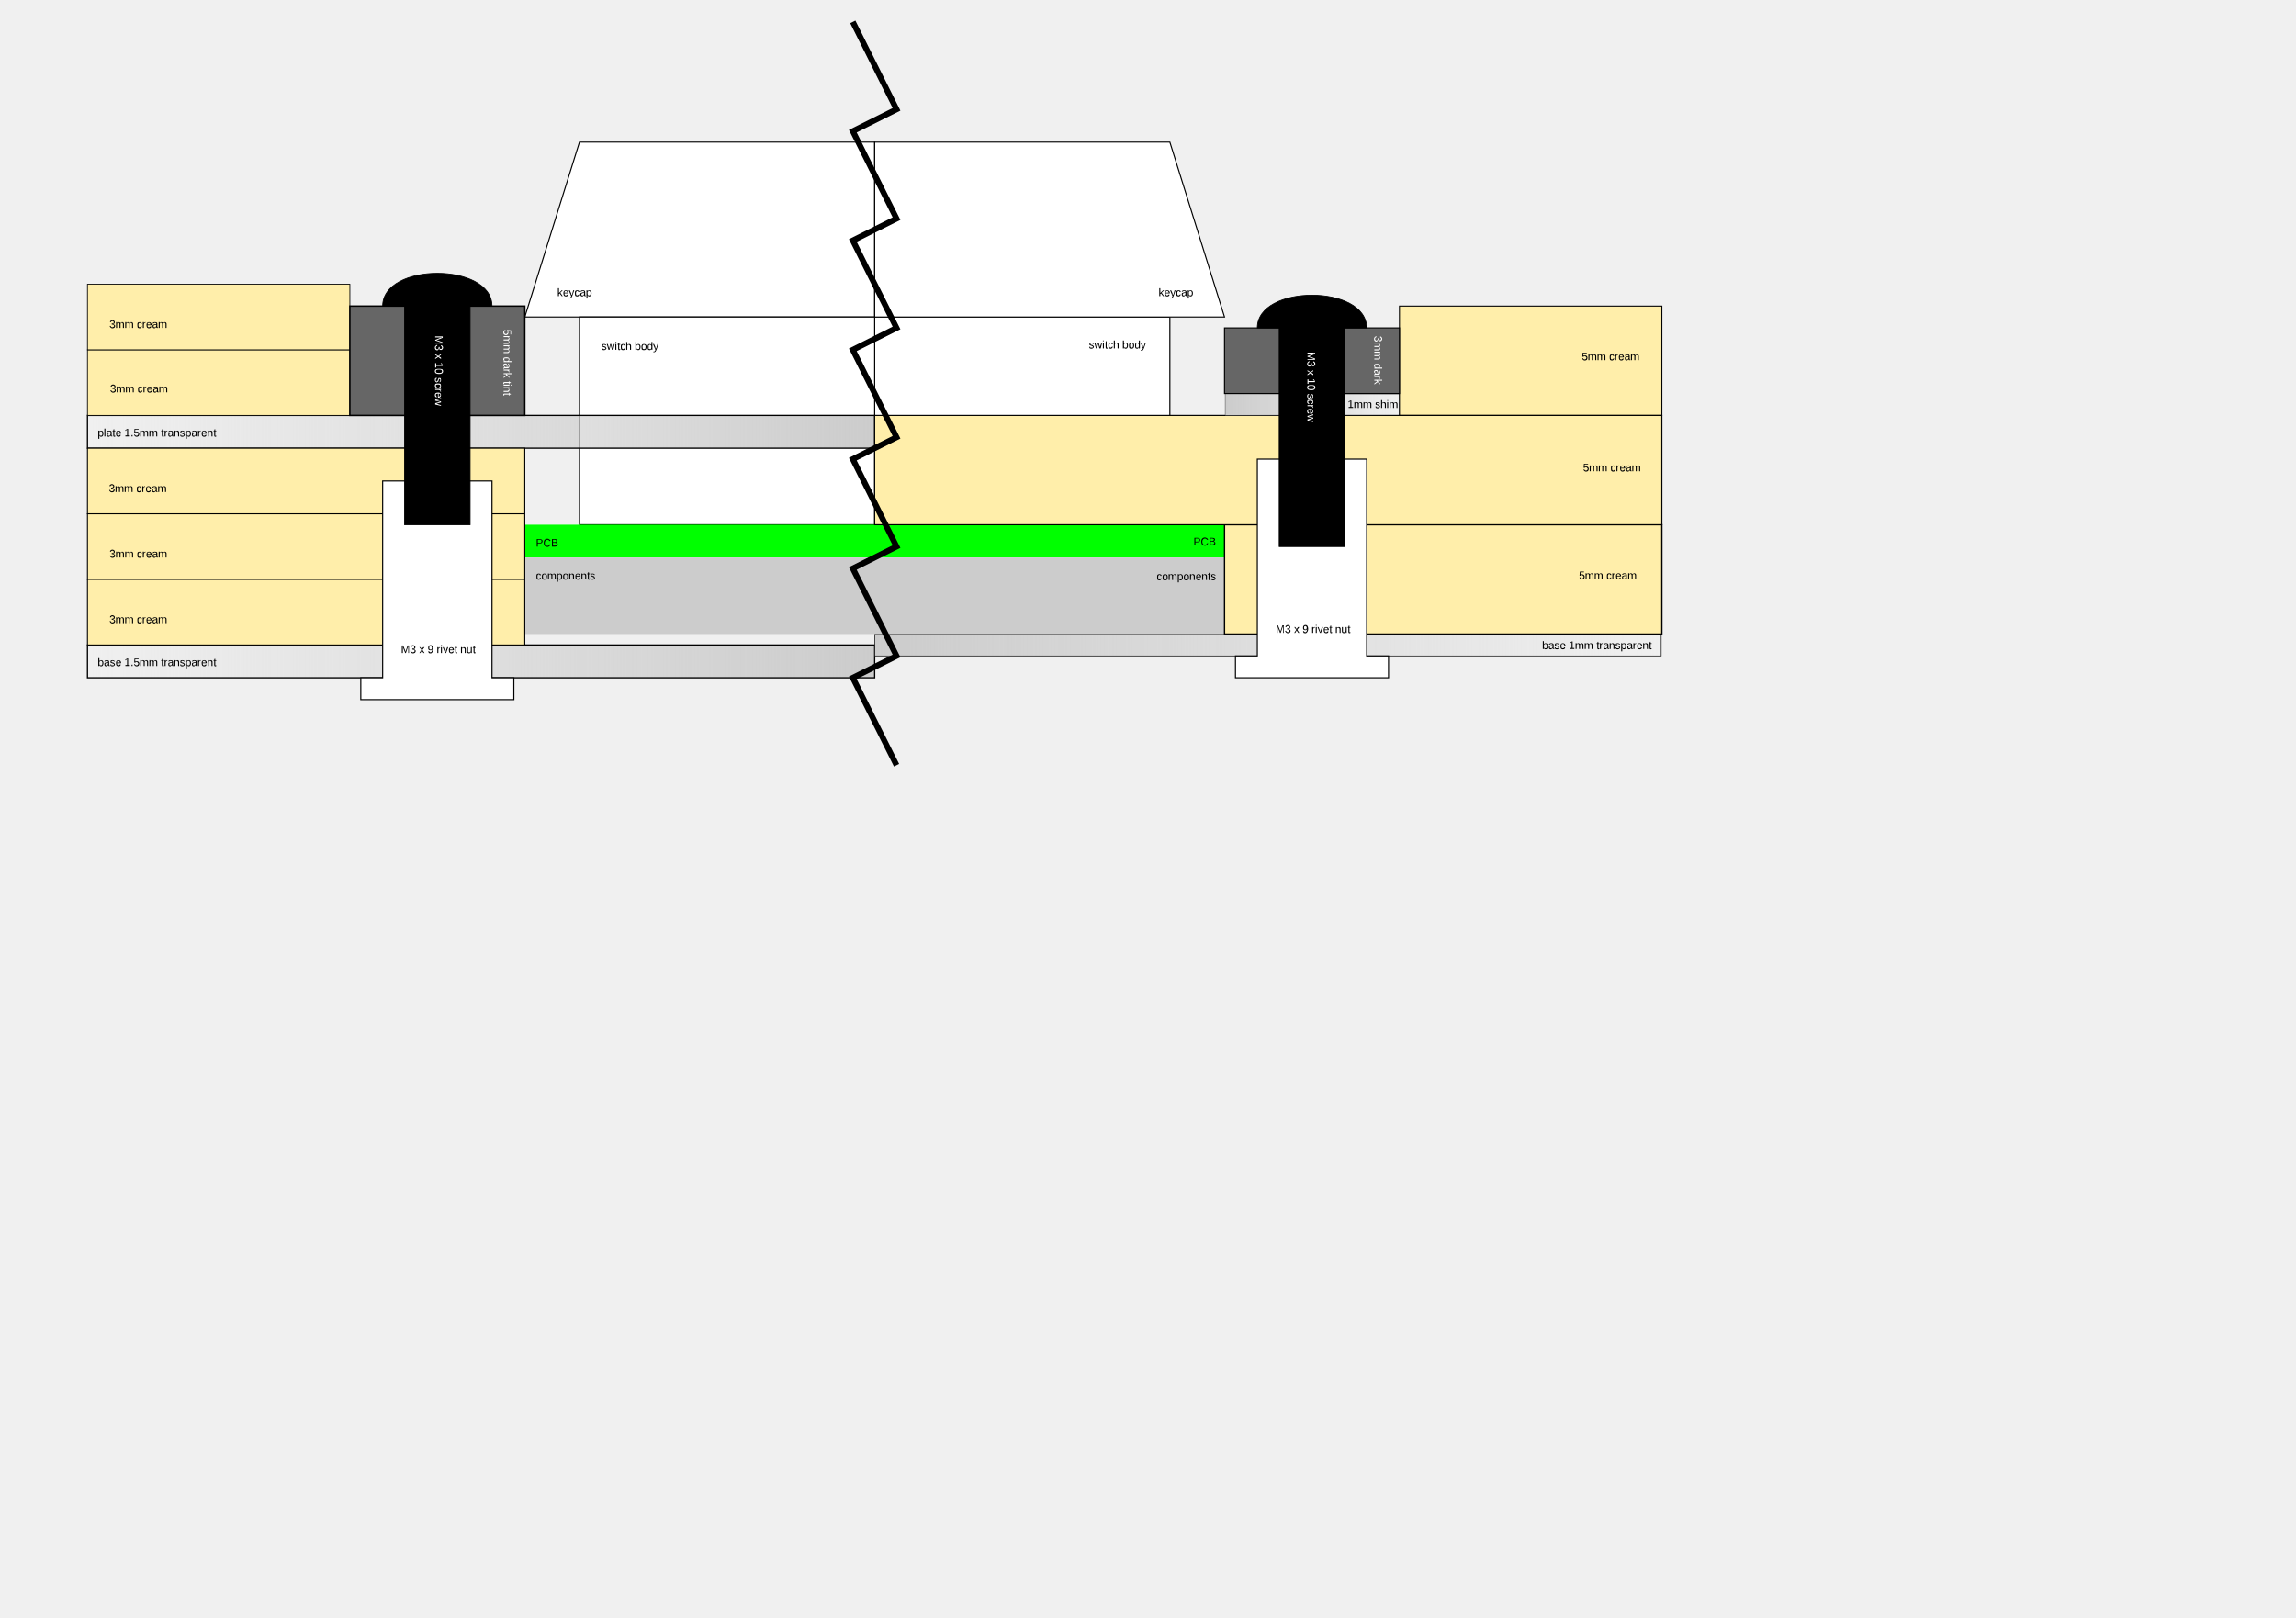
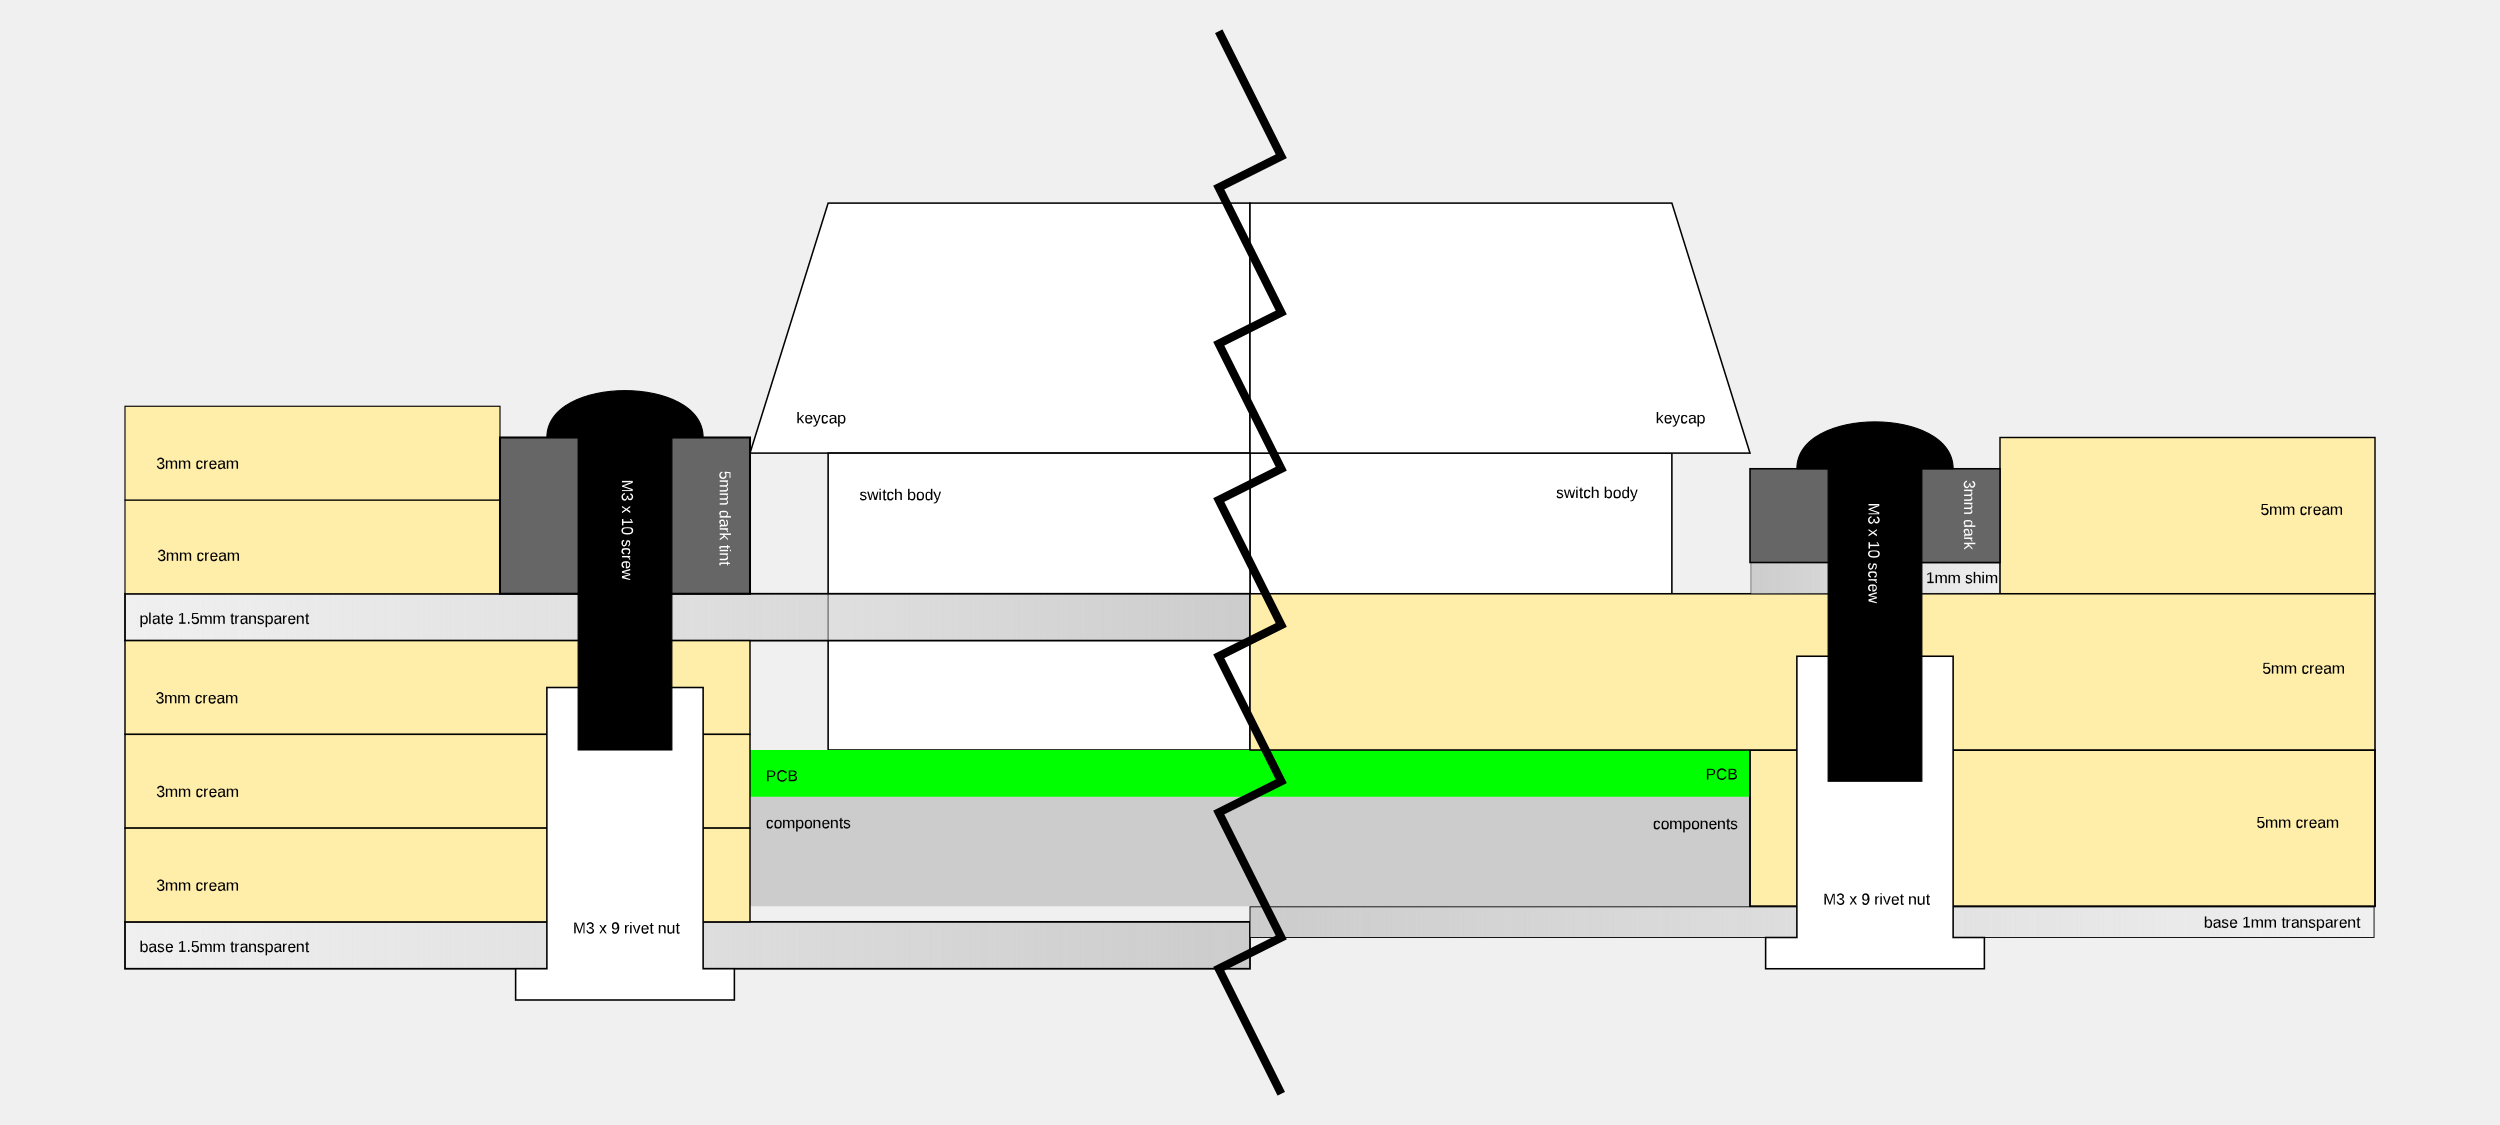
- <svg xmlns="http://www.w3.org/2000/svg" xmlns:xlink="http://www.w3.org/1999/xlink" width="105mm" height="74mm" viewBox="0 0 105 74" version="1.1" id="svg5">
+ <svg xmlns="http://www.w3.org/2000/svg" xmlns:xlink="http://www.w3.org/1999/xlink" width="80mm" height="36mm" viewBox="0 0 80 36" version="1.1" id="svg5">
  <defs id="defs2">
    <linearGradient id="linearGradient14835">
      <stop style="stop-color:#cccccc;stop-opacity:1;" offset="0" id="stop14831" />
      <stop style="stop-color:#cccccc;stop-opacity:0;" offset="1" id="stop14833" />
    </linearGradient>
    <linearGradient xlink:href="#linearGradient14835" id="linearGradient14837" x1="11" y1="6.5" x2="3" y2="6.5" gradientUnits="userSpaceOnUse" gradientTransform="matrix(4.5,0,0,1,-9.5,13)" />
    <linearGradient xlink:href="#linearGradient14835" id="linearGradient53923" gradientUnits="userSpaceOnUse" gradientTransform="matrix(4.5,0,0,1,-9.5,23.5)" x1="11" y1="6.5" x2="3" y2="6.5" />
    <linearGradient xlink:href="#linearGradient14835" id="linearGradient60277" gradientUnits="userSpaceOnUse" gradientTransform="matrix(4.496205,0,0,0.6545017,26.51138,25.09124)" x1="3" y1="6.736" x2="11.007" y2="6.736" />
    <linearGradient xlink:href="#linearGradient14835" id="linearGradient69314" gradientUnits="userSpaceOnUse" gradientTransform="matrix(0.9962053,0,0,0.6545017,53.04174,14.09124)" x1="3" y1="6.736" x2="11" y2="6.736" />
  </defs>
  <g id="layer1">
    <rect style="fill:#ffffff;stroke:#000000;stroke-width:0.05;stroke-miterlimit:4;stroke-dasharray:none" id="rect84823-4" width="13.5" height="9.5" x="40" y="14.5" />
    <path id="rect87779" style="fill:#ffffff;stroke:#000000;stroke-width:0.049" d="M 26.5,6.5 H 40 v 8 H 24 Z" />
    <path id="rect87779-9" style="fill:#ffffff;stroke:#000000;stroke-width:0.049" d="M 53.5,6.5 H 40 v 8 h 16 z" />
    <rect style="fill:#ffffff;stroke:#000000;stroke-width:0.05;stroke-miterlimit:4;stroke-dasharray:none" id="rect84823" width="13.5" height="9.5" x="26.5" y="14.5" />
    <rect style="fill:#00ff00;stroke-width:0.529" id="rect49" width="32" height="1.5" x="24" y="24" />
    <text xml:space="preserve" style="font-size:0.5px;line-height:0;font-family:Arial;-inkscape-font-specification:Arial;stroke-width:0.265" x="54.575" y="24.947" id="text3457-4">
      <tspan id="tspan3455-0" style="font-size:0.5px;stroke-width:0.265" x="54.575" y="24.947">PCB</tspan>
    </text>
    <text xml:space="preserve" style="font-size:0.5px;line-height:0;font-family:Arial;-inkscape-font-specification:Arial;stroke-width:0.265" x="24.5" y="25" id="text3457">
      <tspan id="tspan3455" style="font-size:0.5px;stroke-width:0.265" x="24.5" y="25">PCB</tspan>
    </text>
    <rect style="fill:#cccccc;stroke-width:0.529" id="rect11157" width="32" height="3.5" x="24" y="25.5" />
    <text xml:space="preserve" style="font-size:0.5px;line-height:0;font-family:Arial;-inkscape-font-specification:Arial;stroke-width:0.265" x="24.5" y="26.5" id="text12965">
      <tspan id="tspan12963" style="stroke-width:0.265" x="24.5" y="26.5">components</tspan>
    </text>
    <text xml:space="preserve" style="font-size:0.5px;line-height:0;font-family:Arial;-inkscape-font-specification:Arial;stroke-width:0.265" x="52.885" y="26.526" id="text12965-4">
      <tspan id="tspan12963-3" style="stroke-width:0.265" x="52.885" y="26.526">components</tspan>
    </text>
    <rect style="fill:url(#linearGradient14837);fill-opacity:1;stroke:#000000;stroke-width:0.057;stroke-miterlimit:4;stroke-dasharray:none" id="rect14719" width="36" height="1.5" x="4" y="19" />
    <text xml:space="preserve" style="font-size:0.5px;line-height:0;font-family:Arial;-inkscape-font-specification:Arial;stroke-width:0.265" x="4.464" y="19.96" id="text16841">
      <tspan id="tspan16839" style="stroke-width:0.265" x="4.464" y="19.96">plate 1.5mm transparent</tspan>
      <tspan style="stroke-width:0.265" x="4.464" y="19.96" id="tspan20294" />
    </text>
    <rect style="fill:url(#linearGradient53923);fill-opacity:1;stroke:#000000;stroke-width:0.057;stroke-miterlimit:4;stroke-dasharray:none" id="rect14719-0" width="36" height="1.5" x="4" y="29.5" />
    <text xml:space="preserve" style="font-size:0.5px;line-height:0;font-family:Arial;-inkscape-font-specification:Arial;stroke-width:0.265" x="4.464" y="30.46" id="text16841-7">
      <tspan id="tspan16839-6" style="stroke-width:0.265" x="4.464" y="30.46">base 1.5mm transparent</tspan>
      <tspan style="stroke-width:0.265" x="4.464" y="30.46" id="tspan20294-8" />
    </text>
    <rect style="fill:#ffeeaa;stroke:#000000;stroke-width:0.046;stroke-miterlimit:4;stroke-dasharray:none" id="rect18725" width="20" height="3" x="4" y="20.5" />
    <rect style="fill:#ffeeaa;stroke:#000000;stroke-width:0.046;stroke-miterlimit:4;stroke-dasharray:none" id="rect18725-8" width="20" height="3" x="4" y="23.5" />
    <rect style="fill:#ffeeaa;stroke:#000000;stroke-width:0.06;stroke-miterlimit:4;stroke-dasharray:none" id="rect18725-8-7" width="20" height="5" x="56" y="24" />
    <rect style="fill:#ffeeaa;stroke:#000000;stroke-width:0.046;stroke-miterlimit:4;stroke-dasharray:none" id="rect18725-8-7-1" width="12" height="5" x="64" y="14" />
    <rect style="fill:#ffeeaa;stroke:#000000;stroke-width:0.046;stroke-miterlimit:4;stroke-dasharray:none" id="rect18725-6" width="20" height="3" x="4" y="26.5" />
    <rect style="fill:#ffeeaa;stroke:#000000;stroke-width:0.036;stroke-miterlimit:4;stroke-dasharray:none" id="rect18725-9" width="12" height="3" x="4" y="16" />
    <text xml:space="preserve" style="font-size:0.5px;line-height:0;font-family:Arial;-inkscape-font-specification:Arial;stroke-width:0.265" x="5.032" y="17.947" id="text24288-0">
      <tspan id="tspan24286-6" style="stroke-width:0.265" x="5.032" y="17.947">3mm cream</tspan>
    </text>
    <text xml:space="preserve" style="font-size:0.5px;line-height:0;font-family:Arial;-inkscape-font-specification:Arial;stroke-width:0.265" x="72.331" y="16.471" id="text24288-0-4">
      <tspan id="tspan24286-6-2" style="stroke-width:0.265" x="72.331" y="16.471">5mm cream</tspan>
    </text>
    <text xml:space="preserve" style="font-size:0.5px;line-height:0;font-family:Arial;-inkscape-font-specification:Arial;stroke-width:0.265" x="4.976" y="22.503" id="text24288-07">
      <tspan id="tspan24286-2" style="stroke-width:0.265" x="4.976" y="22.503">3mm cream</tspan>
    </text>
    <text xml:space="preserve" style="font-size:0.5px;line-height:0;font-family:Arial;-inkscape-font-specification:Arial;stroke-width:0.265" x="5" y="25.5" id="text24288-9">
      <tspan id="tspan24286-8" style="stroke-width:0.265" x="5" y="25.5">3mm cream</tspan>
    </text>
    <text xml:space="preserve" style="font-size:0.5px;line-height:0;font-family:Arial;-inkscape-font-specification:Arial;stroke-width:0.265" x="5" y="28.5" id="text24288-1">
      <tspan id="tspan24286-1" style="stroke-width:0.265" x="5" y="28.5">3mm cream</tspan>
    </text>
    <rect style="fill:#ffeeaa;stroke:#000000;stroke-width:0.036;stroke-miterlimit:4;stroke-dasharray:none" id="rect18725-9-0" width="12" height="3" x="4" y="13" />
    <rect style="fill:#ffeeaa;stroke:#000000;stroke-width:0.05;stroke-miterlimit:4;stroke-dasharray:none" id="rect18725-9-0-1" width="36" height="5" x="40" y="19" />
    <text xml:space="preserve" style="font-size:0.5px;line-height:0;font-family:Arial;-inkscape-font-specification:Arial;stroke-width:0.265" x="72.389" y="21.556" id="text24288-0-4-6">
      <tspan id="tspan24286-6-2-0" style="stroke-width:0.265" x="72.389" y="21.556">5mm cream</tspan>
    </text>
    <text xml:space="preserve" style="font-size:0.5px;line-height:0;font-family:Arial;-inkscape-font-specification:Arial;stroke-width:0.265" x="72.204" y="26.489" id="text24288-0-4-4">
      <tspan id="tspan24286-6-2-9" style="stroke-width:0.265" x="72.204" y="26.489">5mm cream</tspan>
    </text>
    <rect style="fill:#666666;stroke:#000000;stroke-width:0.065;stroke-miterlimit:4;stroke-dasharray:none" id="rect19766" width="8" height="5" x="16" y="14" />
    <text xml:space="preserve" style="font-size:0.5px;line-height:0;font-family:Arial;-inkscape-font-specification:Arial;stroke-width:0.265" x="5" y="15" id="text24288">
      <tspan id="tspan24286" style="stroke-width:0.265" x="5" y="15">3mm cream</tspan>
    </text>
    <text xml:space="preserve" style="font-size:0.5px;line-height:0;font-family:Arial;-inkscape-font-specification:Arial;stroke-width:0.265" x="17.5" y="17" id="text38936">
      <tspan id="tspan38934" style="stroke-width:0.265" x="17.5" y="17" />
    </text>
    <text xml:space="preserve" style="font-size:0.5px;line-height:0;font-family:Arial;-inkscape-font-specification:Arial;fill:#ffffff;stroke-width:0.265" x="15.062" y="-23.031" id="text51798" transform="rotate(90)">
      <tspan id="tspan51796" style="fill:#ffffff;stroke-width:0.265" x="15.062" y="-23.031">5mm dark tint</tspan>
    </text>
    <rect style="fill:#666666;stroke:#000000;stroke-width:0.05;stroke-miterlimit:4;stroke-dasharray:none" id="rect19766-8" width="8" height="3" x="56" y="15" />
    <text xml:space="preserve" style="font-size:0.5px;line-height:0;font-family:Arial;-inkscape-font-specification:Arial;fill:#ffffff;stroke-width:0.265" x="15.359" y="-62.853" id="text51798-0" transform="rotate(90)">
      <tspan style="fill:#ffffff;stroke-width:0.265" x="15.359" y="-62.853" id="tspan65819">3mm dark</tspan>
    </text>
    <path id="rect55709" style="fill:#ffffff;stroke:#000000;stroke-width:0.05" d="m 17.5,22 h 5 v 9 h 1 v 1 h -7 v -1 h 1 z" />
    <path id="rect56594" style="stroke:#000000;stroke-width:0.036" d="m 18.5,14 h -1 c 0,-2 5,-2 5,0 h -1 v 10 h -3 z" />
    <rect style="fill:url(#linearGradient60277);fill-opacity:1;stroke:#000000;stroke-width:0.029;stroke-miterlimit:4;stroke-dasharray:none" id="rect14719-0-0" width="35.97" height="0.982" x="40" y="29.018" />
    <path id="rect55709-0" style="fill:#ffffff;stroke:#000000;stroke-width:0.05" d="m 57.5,21 h 5 v 9 h 1 v 1 h -7 v -1 h 1 z" />
    <rect style="fill:url(#linearGradient69314);fill-opacity:1;stroke:#000000;stroke-width:0.014;stroke-miterlimit:4;stroke-dasharray:none" id="rect14719-0-0-8" width="7.97" height="0.982" x="56.03" y="18.018" />
    <text xml:space="preserve" style="font-size:0.5px;line-height:0;font-family:Arial;-inkscape-font-specification:Arial;stroke-width:0.265" x="70.522" y="29.685" id="text62464">
      <tspan id="tspan62462" style="stroke-width:0.265" x="70.522" y="29.685">base 1mm transparent</tspan>
    </text>
    <path id="rect56594-9" style="stroke:#000000;stroke-width:0.036" d="m 58.5,15 h -1 c 0,-2 5,-2 5,0 h -1 v 10 h -3 z" />
    <text xml:space="preserve" style="font-size:0.5px;line-height:0;font-family:Arial;-inkscape-font-specification:Arial;stroke-width:0.265" x="61.627" y="18.659" id="text73299">
      <tspan id="tspan73297" style="stroke-width:0.265" x="61.627" y="18.659">1mm shim</tspan>
    </text>
    <text xml:space="preserve" style="font-size:0.5px;line-height:0;font-family:Arial;-inkscape-font-specification:Arial;fill:#ffffff;stroke-width:0.265" x="16.082" y="-59.794" id="text77690" transform="rotate(90)">
      <tspan id="tspan77688" style="fill:#ffffff;stroke-width:0.265" x="16.082" y="-59.794">M3 x 10 screw</tspan>
    </text>
    <text xml:space="preserve" style="font-size:0.5px;line-height:0;font-family:Arial;-inkscape-font-specification:Arial;fill:#ffffff;stroke-width:0.265" x="15.341" y="-19.902" id="text77690-0" transform="rotate(90)">
      <tspan id="tspan77688-2" style="fill:#ffffff;stroke-width:0.265" x="15.341" y="-19.902">M3 x 10 screw</tspan>
    </text>
    <text xml:space="preserve" style="font-size:0.5px;line-height:0;font-family:Arial;-inkscape-font-specification:Arial;stroke-width:0.265" x="18.328" y="29.867" id="text83935">
      <tspan id="tspan83933" style="stroke-width:0.265" x="18.328" y="29.867">M3 x 9 rivet nut</tspan>
    </text>
    <text xml:space="preserve" style="font-size:0.5px;line-height:0;font-family:Arial;-inkscape-font-specification:Arial;stroke-width:0.265" x="58.334" y="28.944" id="text83935-2">
      <tspan id="tspan83933-9" style="stroke-width:0.265" x="58.334" y="28.944">M3 x 9 rivet nut</tspan>
    </text>
    <path style="fill:none;stroke:#000000;stroke-width:0.265px;stroke-linecap:butt;stroke-linejoin:miter;stroke-opacity:1" d="m 39,1 2,4 -2,1 2,4 -2,1 2,4 L 39,16 41,20 39,21 41,25 39,26 41,30 39,31 l 2,4" id="path84685" />
    <text xml:space="preserve" style="font-size:0.5px;line-height:0;font-family:Arial;-inkscape-font-specification:Arial;stroke-width:0.265" x="27.5" y="16" id="text86513">
      <tspan id="tspan86511" style="stroke-width:0.265" x="27.5" y="16">switch body</tspan>
    </text>
    <text xml:space="preserve" style="font-size:0.5px;line-height:0;font-family:Arial;-inkscape-font-specification:Arial;stroke-width:0.265" x="49.794" y="15.934" id="text86513-9">
      <tspan id="tspan86511-7" style="stroke-width:0.265" x="49.794" y="15.934">switch body</tspan>
    </text>
    <text xml:space="preserve" style="font-size:0.5px;line-height:0;font-family:Arial;-inkscape-font-specification:Arial;stroke-width:0.265" x="25.483" y="13.543" id="text89455">
      <tspan id="tspan89453" style="stroke-width:0.265" x="25.483" y="13.543">keycap</tspan>
    </text>
    <text xml:space="preserve" style="font-size:0.5px;line-height:0;font-family:Arial;-inkscape-font-specification:Arial;stroke-width:0.265" x="52.983" y="13.543" id="text89455-2">
      <tspan id="tspan89453-4" style="stroke-width:0.265" x="52.983" y="13.543">keycap</tspan>
    </text>
  </g>
</svg>
